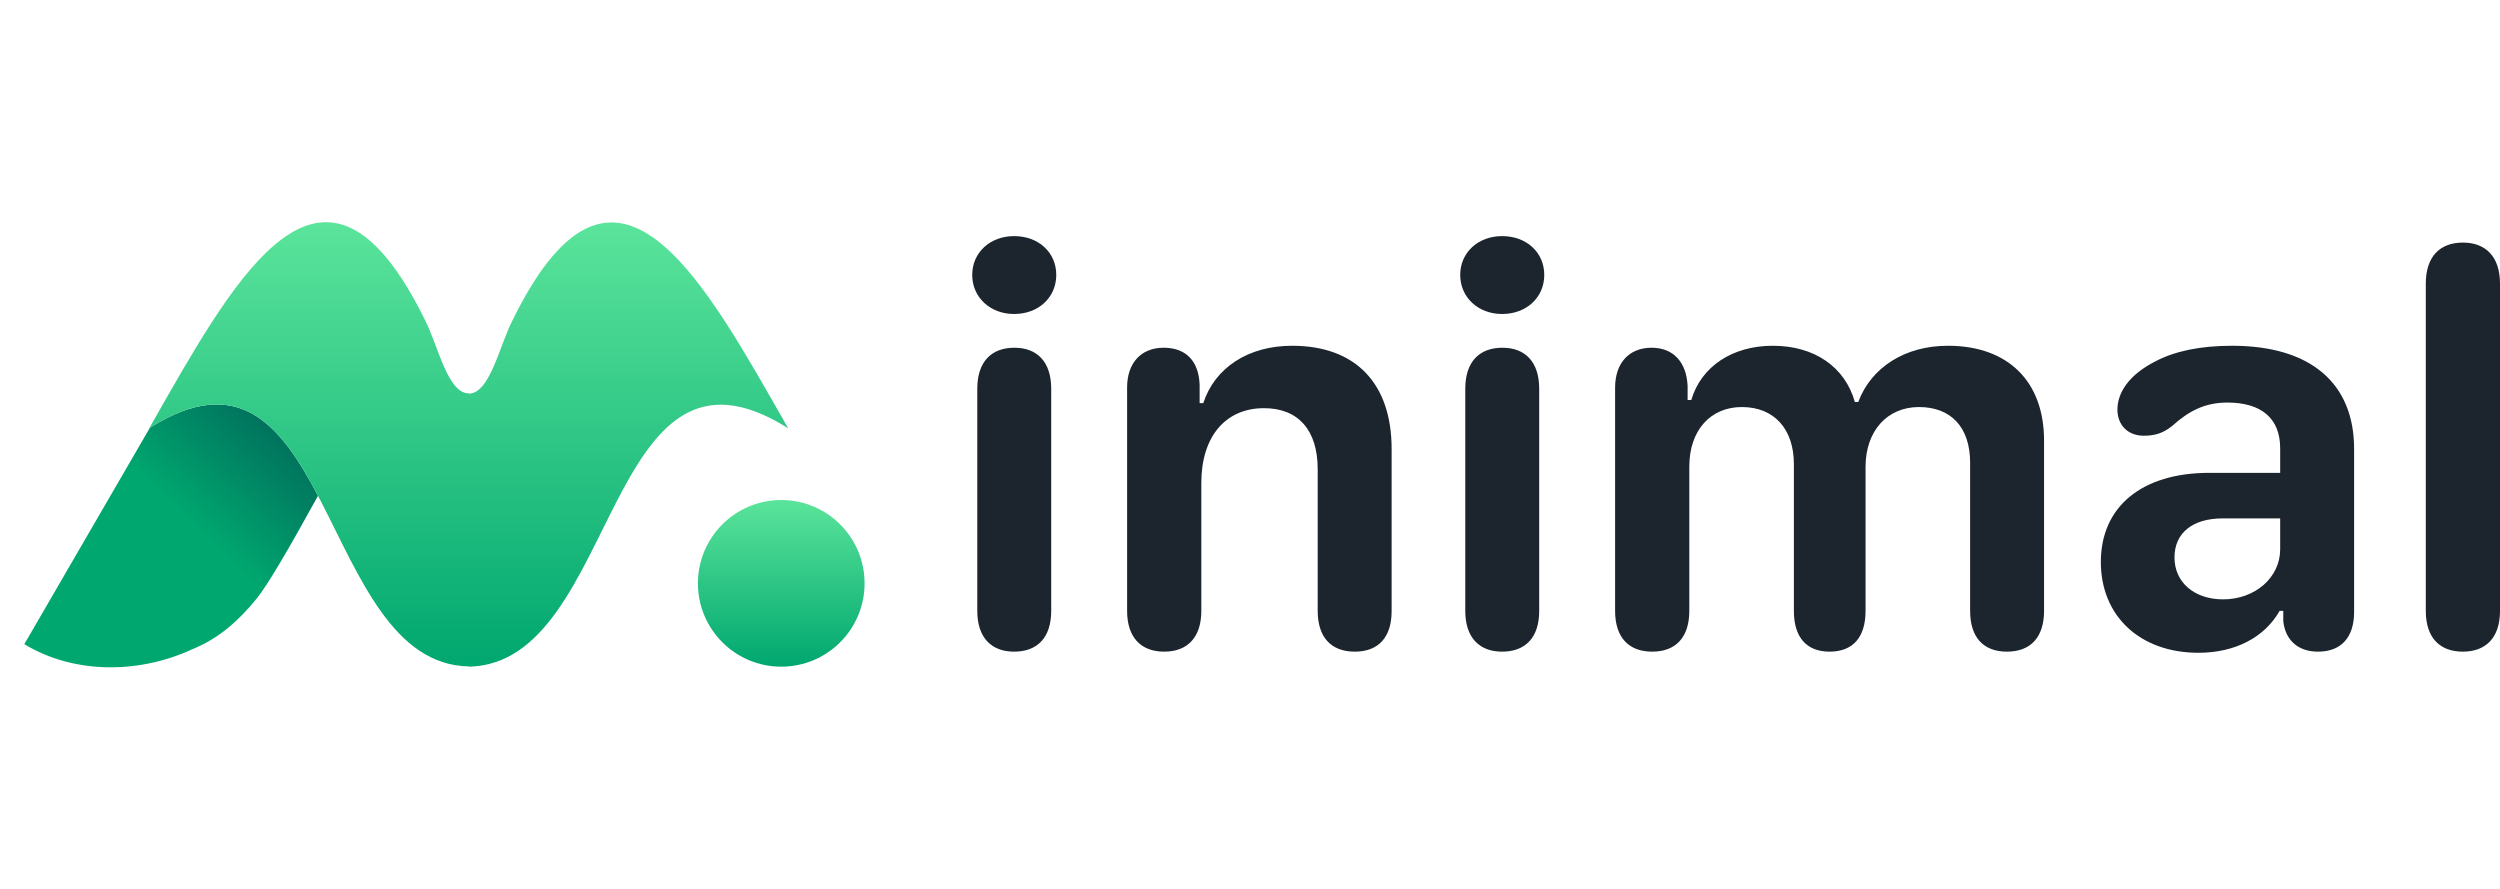
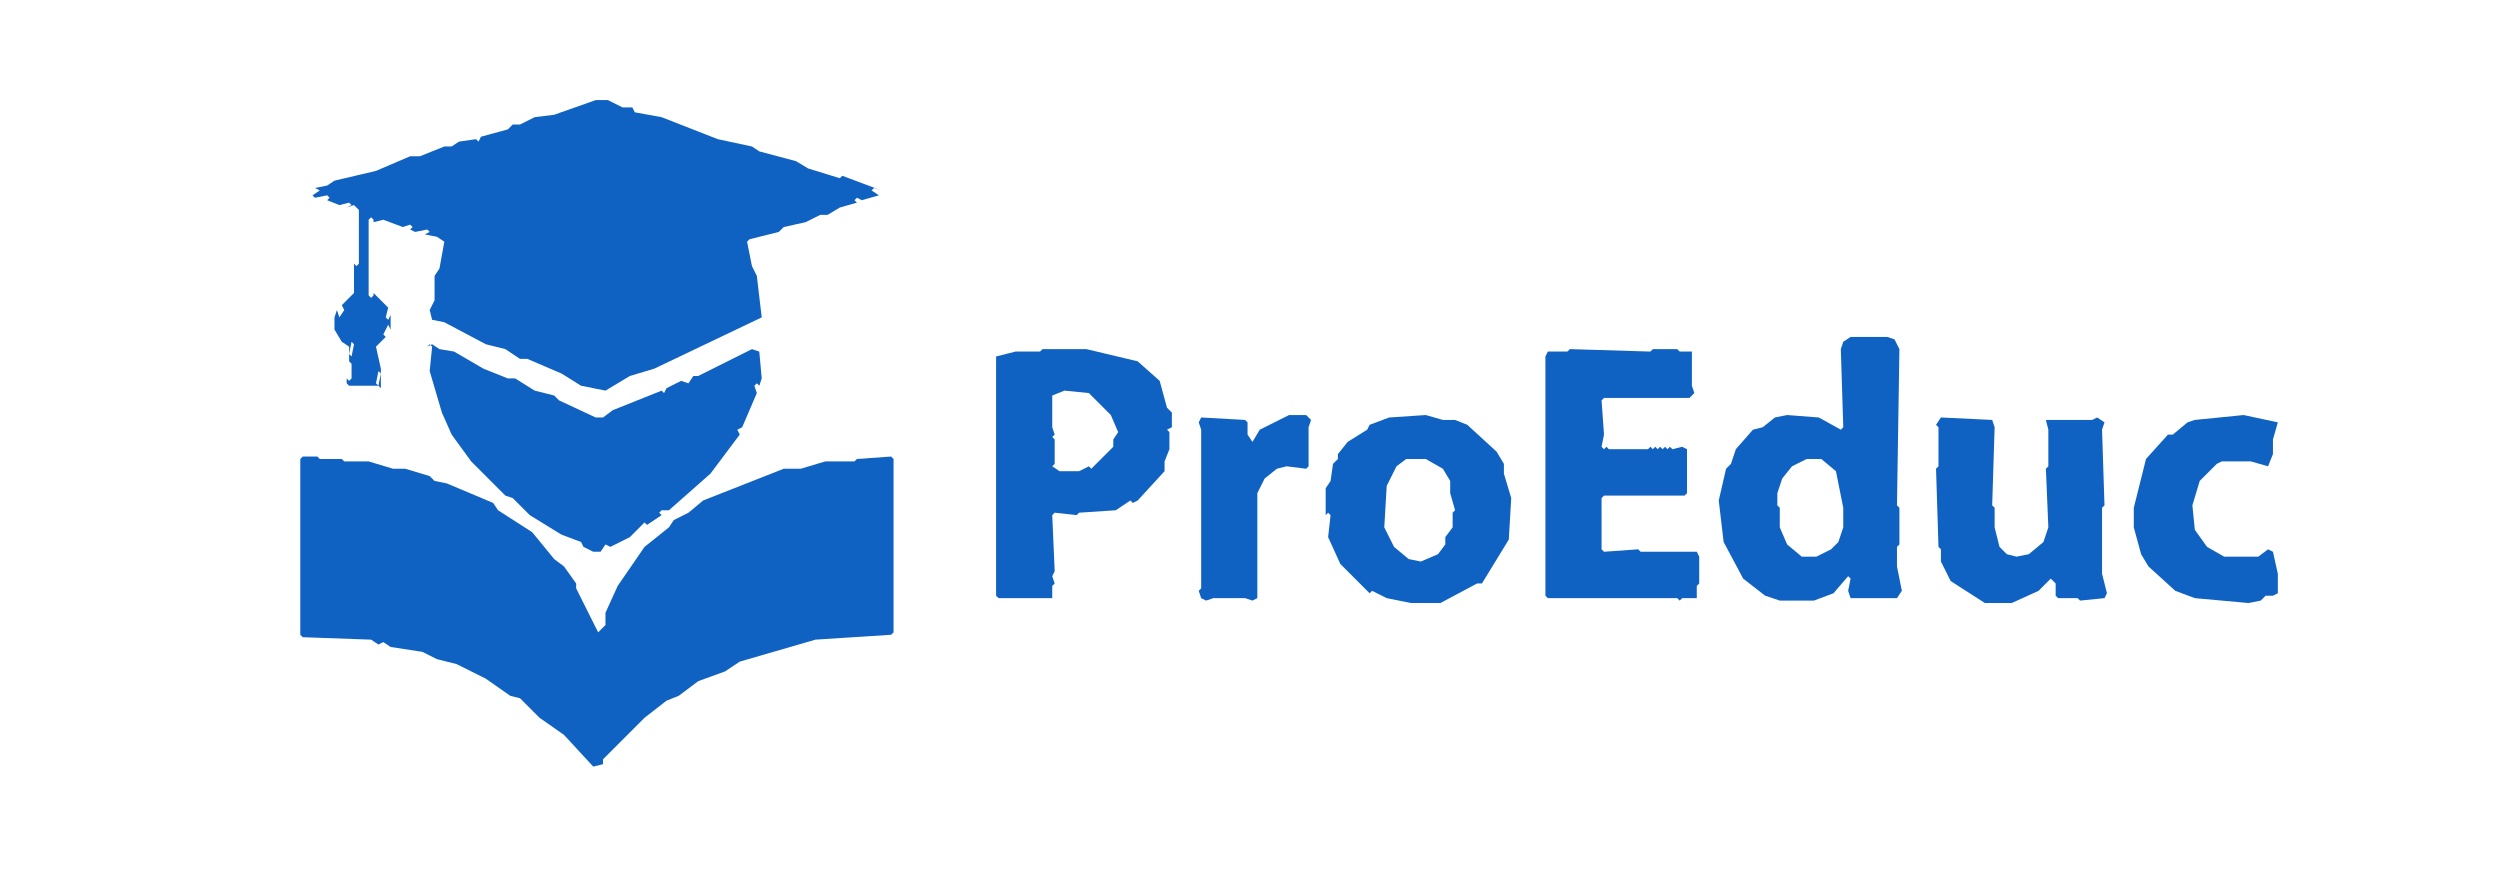
- <svg xmlns="http://www.w3.org/2000/svg" width="360" height="128" viewBox="0 0 360 128" fill="none">
-   <path d="M21.588 61.59C34.378 53.546 40.459 61.254 45.792 71.393C41.379 79.429 38.459 84.333 37.033 86.105C34.343 89.447 31.409 91.978 27.8 93.438C20.214 97.004 10.783 97.17 3.5 92.762L21.588 61.59Z" fill="url(#paint0_linear_4107_1209908)" />
-   <path fill-rule="evenodd" clip-rule="evenodd" d="M111.078 57.431C99.51 37.193 87.552 18.124 73.817 46.096C71.938 49.691 70.568 56.68 67.5 56.68V56.644C64.432 56.644 63.063 49.656 61.184 46.06C47.447 18.089 35.49 37.157 23.922 57.396C23.052 58.922 22.216 60.379 21.5 61.645C48.01 44.863 45.778 95.562 67.5 95.965V96C89.223 95.597 86.99 44.899 113.5 61.68C112.785 60.414 111.949 58.958 111.078 57.431" fill="url(#paint1_linear_4107_1209908)" />
-   <path fill-rule="evenodd" clip-rule="evenodd" d="M112.5 96C119.127 96 124.5 90.627 124.5 84C124.5 77.373 119.127 72 112.5 72C105.873 72 100.5 77.373 100.5 84C100.5 90.627 105.873 96 112.5 96" fill="url(#paint2_linear_4107_1209908)" />
-   <path fill-rule="evenodd" clip-rule="evenodd" d="M146.031 45.215C149.553 45.215 152.103 42.826 152.103 39.587C152.103 36.348 149.553 34 146.031 34C142.591 34 140 36.348 140 39.587C140 42.826 142.591 45.215 146.031 45.215ZM146.031 93.838C149.351 93.838 151.374 91.854 151.374 87.968V55.984C151.374 52.097 149.351 50.073 146.072 50.073C142.753 50.073 140.729 52.097 140.729 55.984V87.968C140.729 91.814 142.753 93.838 146.031 93.838ZM200.394 88.008C200.394 91.773 198.491 93.838 195.091 93.838C191.65 93.838 189.748 91.733 189.748 87.968V67.563C189.748 61.935 186.955 58.777 182.017 58.777C176.471 58.777 172.99 62.866 172.99 69.547V87.968C172.99 91.733 171.047 93.838 167.647 93.838C164.247 93.838 162.304 91.733 162.304 87.968V55.781C162.304 52.259 164.328 50.073 167.566 50.073C170.764 50.073 172.626 51.976 172.747 55.417V58.049H173.273C174.933 52.947 179.75 49.789 186.064 49.789C195.213 49.789 200.394 55.215 200.394 64.648V88.008ZM216.302 45.215C219.823 45.215 222.374 42.826 222.374 39.587C222.374 36.348 219.823 34 216.302 34C212.861 34 210.27 36.348 210.27 39.587C210.27 42.826 212.861 45.215 216.302 45.215ZM221.645 87.968C221.645 91.854 219.621 93.838 216.302 93.838C213.023 93.838 210.999 91.814 210.999 87.968V55.984C210.999 52.097 213.023 50.073 216.342 50.073C219.621 50.073 221.645 52.097 221.645 55.984V87.968ZM289.001 93.838C292.401 93.838 294.344 91.773 294.344 87.968V63.433C294.344 54.931 289.163 49.789 280.5 49.789C274.307 49.789 269.45 52.907 267.588 57.887H267.102C265.685 52.866 261.314 49.789 255.282 49.789C249.454 49.789 244.96 52.785 243.544 57.603H243.017V55.579C242.856 52.138 240.953 50.073 237.836 50.073C234.598 50.073 232.574 52.259 232.574 55.822V87.968C232.574 91.773 234.517 93.838 237.917 93.838C241.317 93.838 243.26 91.773 243.26 87.968V67.198C243.26 61.976 246.296 58.615 250.83 58.615C255.444 58.615 258.318 61.733 258.318 66.834V87.968C258.318 91.773 260.14 93.838 263.459 93.838C266.819 93.838 268.64 91.773 268.64 87.968V67.239C268.64 62.057 271.757 58.615 276.331 58.615C280.946 58.615 283.698 61.53 283.698 66.632V87.968C283.698 91.773 285.601 93.838 289.001 93.838ZM328.265 87.968C326.079 91.814 321.829 94 316.567 94C308.188 94 302.521 88.737 302.521 80.923C302.521 72.988 308.39 68.089 318.145 68.089H328.346V64.567C328.346 60.235 325.634 57.968 320.736 57.968C317.498 57.968 315.19 59.182 312.802 61.328C311.588 62.3 310.454 62.745 308.714 62.745C306.366 62.745 304.909 61.166 304.909 58.98C304.909 56.47 306.65 53.919 310.414 52.016C313.126 50.599 316.729 49.789 321.424 49.789C332.677 49.789 338.992 55.134 338.992 64.648V88.13C338.992 91.773 337.13 93.838 333.811 93.838C330.977 93.838 329.115 92.259 328.791 89.466V87.968H328.265ZM320.129 86.308C315.96 86.308 313.126 83.838 313.126 80.275C313.126 76.753 315.717 74.648 320.088 74.648H328.346V79.101C328.346 83.15 324.743 86.308 320.129 86.308ZM360 87.968C360 91.854 357.936 93.838 354.657 93.838C351.338 93.838 349.314 91.854 349.314 87.968V40.842C349.314 36.956 351.338 34.931 354.657 34.931C357.936 34.931 360 36.956 360 40.842V87.968Z" fill="#1C252E" />
-   <defs>
-     <linearGradient id="paint0_linear_4107_1209908" x1="38" y1="41.947" x2="16.381" y2="64.906" gradientUnits="userSpaceOnUse">
-       <stop stop-color="#004B50" />
-       <stop offset="1" stop-color="#00A76F" />
-     </linearGradient>
-     <linearGradient id="paint1_linear_4107_1209908" x1="21.5" y1="32" x2="21.5" y2="96" gradientUnits="userSpaceOnUse">
-       <stop stop-color="#5BE49B" />
-       <stop offset="1" stop-color="#00A76F" />
-     </linearGradient>
-     <linearGradient id="paint2_linear_4107_1209908" x1="100.5" y1="72" x2="100.5" y2="96" gradientUnits="userSpaceOnUse">
-       <stop stop-color="#5BE49B" />
-       <stop offset="1" stop-color="#00A76F" />
-     </linearGradient>
-   </defs>
+ <svg xmlns="http://www.w3.org/2000/svg" width="1024" height="360" viewBox="0 0 1024 360" fill="none">
+   <path d="M 123 188 L 123 260 L 124 261 L 152 262 L 155 264 L 157 263 L 160 265 L 173 267 L 179 270 L 187 272 L 199 278 L 209 285 L 213 286 L 221 294 L 231 301 L 243 314 L 247 313 L 247 311 L 264 294 L 273 287 L 278 285 L 286 279 L 297 275 L 303 271 L 334 262 L 365 260 L 366 259 L 366 188 L 365 187 L 351 188 L 350 189 L 338 189 L 328 192 L 321 192 L 288 205 L 282 210 L 276 213 L 274 216 L 264 224 L 253 240 L 248 251 L 248 256 L 245 259 L 236 241 L 236 239 L 231 232 L 227 229 L 218 218 L 204 209 L 202 206 L 183 198 L 178 197 L 176 195 L 166 192 L 161 192 L 151 189 L 141 189 L 140 188 L 131 188 L 130 187 L 124 187 Z M 795 171 L 793 174 L 794 175 L 794 191 L 793 192 L 794 224 L 795 225 L 795 230 L 799 238 L 813 247 L 824 247 L 835 242 L 840 237 L 842 239 L 842 244 L 843 245 L 851 245 L 852 246 L 862 245 L 863 243 L 861 235 L 861 208 L 862 207 L 861 176 L 862 173 L 859 171 L 857 172 L 838 172 L 839 176 L 839 191 L 838 192 L 839 216 L 837 222 L 831 227 L 826 228 L 822 227 L 819 224 L 817 216 L 817 208 L 816 207 L 817 175 L 816 172 Z M 899 172 L 896 173 L 890 178 L 888 178 L 879 188 L 874 208 L 874 216 L 877 227 L 880 232 L 891 242 L 899 245 L 921 247 L 926 246 L 928 244 L 931 244 L 933 243 L 933 235 L 931 226 L 929 225 L 925 228 L 911 228 L 904 224 L 899 217 L 898 207 L 901 197 L 908 190 L 910 189 L 922 189 L 929 191 L 931 186 L 931 180 L 933 173 L 919 170 Z M 569 171 L 561 174 L 560 176 L 552 181 L 548 186 L 548 188 L 546 190 L 545 197 L 543 200 L 543 211 L 544 210 L 545 211 L 544 220 L 549 231 L 561 243 L 562 242 L 568 245 L 578 247 L 590 247 L 605 239 L 607 239 L 618 221 L 619 204 L 616 194 L 616 190 L 613 185 L 601 174 L 596 172 L 591 172 L 584 170 Z M 576 188 L 584 188 L 591 192 L 594 197 L 594 202 L 596 209 L 595 210 L 595 216 L 592 220 L 592 223 L 589 227 L 582 230 L 577 229 L 571 224 L 567 216 L 568 199 L 572 191 Z M 535 170 L 528 170 L 516 176 L 513 181 L 511 178 L 511 173 L 510 172 L 492 171 L 491 173 L 492 176 L 492 241 L 491 242 L 492 245 L 494 246 L 497 245 L 510 245 L 513 246 L 515 245 L 515 202 L 518 196 L 523 192 L 527 191 L 535 192 L 536 191 L 536 175 L 537 172 Z M 634 144 L 633 146 L 633 244 L 634 245 L 687 245 L 688 246 L 689 245 L 695 245 L 695 240 L 696 239 L 696 228 L 695 226 L 672 226 L 671 225 L 657 226 L 656 225 L 656 204 L 657 203 L 690 203 L 691 202 L 691 184 L 689 183 L 685 184 L 684 183 L 683 184 L 682 183 L 681 184 L 680 183 L 679 184 L 678 183 L 677 184 L 676 183 L 675 184 L 659 184 L 658 183 L 657 184 L 656 183 L 657 178 L 656 164 L 657 163 L 692 163 L 694 161 L 693 158 L 693 144 L 688 144 L 687 143 L 677 143 L 676 144 L 643 143 L 642 144 Z M 466 148 L 445 143 L 427 143 L 426 144 L 416 144 L 408 146 L 408 244 L 409 245 L 431 245 L 431 240 L 432 239 L 431 236 L 432 234 L 431 211 L 432 210 L 441 211 L 442 210 L 457 209 L 463 205 L 464 206 L 466 205 L 477 193 L 477 189 L 479 184 L 479 177 L 478 176 L 480 175 L 480 169 L 478 167 L 475 156 Z M 436 160 L 446 161 L 455 170 L 458 177 L 456 180 L 456 183 L 447 192 L 446 191 L 442 193 L 434 193 L 431 191 L 432 190 L 432 180 L 431 179 L 432 178 L 431 175 L 431 162 Z M 175 142 L 176 141 L 177 142 L 176 152 L 181 169 L 185 178 L 193 189 L 207 203 L 210 204 L 217 211 L 230 219 L 238 222 L 239 224 L 243 226 L 246 226 L 248 223 L 250 224 L 258 220 L 264 214 L 265 215 L 271 211 L 270 210 L 271 209 L 274 209 L 291 194 L 303 178 L 302 176 L 304 175 L 310 161 L 309 158 L 310 157 L 311 158 L 312 155 L 311 144 L 308 143 L 286 154 L 284 154 L 282 157 L 279 156 L 273 159 L 272 161 L 271 160 L 251 168 L 247 171 L 244 171 L 229 164 L 227 162 L 219 160 L 211 155 L 208 155 L 198 151 L 186 144 L 180 143 L 177 141 Z M 776 139 L 773 138 L 758 138 L 755 140 L 754 143 L 755 175 L 754 176 L 745 171 L 732 170 L 727 171 L 722 175 L 718 176 L 711 184 L 709 190 L 707 192 L 704 205 L 706 222 L 714 237 L 723 244 L 729 246 L 743 246 L 751 243 L 757 236 L 758 237 L 757 242 L 758 245 L 777 245 L 779 242 L 777 232 L 777 224 L 778 223 L 778 208 L 777 207 L 778 143 Z M 740 188 L 746 188 L 752 193 L 755 208 L 755 216 L 753 222 L 750 225 L 744 228 L 738 228 L 732 223 L 729 216 L 729 208 L 728 207 L 728 202 L 730 196 L 734 191 Z M 361 78 L 345 72 L 344 73 L 331 69 L 326 66 L 311 62 L 308 60 L 294 57 L 271 48 L 260 46 L 259 44 L 255 44 L 249 41 L 244 41 L 227 47 L 219 48 L 213 51 L 210 51 L 208 53 L 197 56 L 196 58 L 195 57 L 188 58 L 185 60 L 182 60 L 172 64 L 168 64 L 154 70 L 137 74 L 134 76 L 129 77 L 131 78 L 128 80 L 129 81 L 134 80 L 135 81 L 134 82 L 139 84 L 143 83 L 144 84 L 142 85 L 145 84 L 146 85 L 145 86 L 146 85 L 147 86 L 147 108 L 146 109 L 145 108 L 145 88 L 145 120 L 138 127 L 137 130 L 137 135 L 140 140 L 143 142 L 143 148 L 144 149 L 144 155 L 143 156 L 142 155 L 142 150 L 142 157 L 143 158 L 155 158 L 156 159 L 156 151 L 154 142 L 159 137 L 158 138 L 157 137 L 159 133 L 160 135 L 160 129 L 159 131 L 158 130 L 159 126 L 153 120 L 153 91 L 157 90 L 165 93 L 168 92 L 169 93 L 168 94 L 170 95 L 175 94 L 176 95 L 174 96 L 179 97 L 182 99 L 180 110 L 178 113 L 178 123 L 176 127 L 177 131 L 182 132 L 199 141 L 207 143 L 213 147 L 216 147 L 230 153 L 238 158 L 248 160 L 258 154 L 268 151 L 312 130 L 310 113 L 308 109 L 306 99 L 307 98 L 319 95 L 321 93 L 330 91 L 336 88 L 339 88 L 344 85 L 351 83 L 350 82 L 351 81 L 353 82 L 360 80 L 357 78 L 358 77 Z M 155 152 L 156 153 L 155 158 L 154 157 Z M 144 140 L 145 141 L 144 146 L 143 145 Z M 140 125 L 141 127 L 139 130 L 138 127 Z M 152 89 L 153 90 L 153 121 L 152 122 L 151 121 L 151 90 Z" fill="#0F62C2" fill-rule="evenodd" />
</svg>
